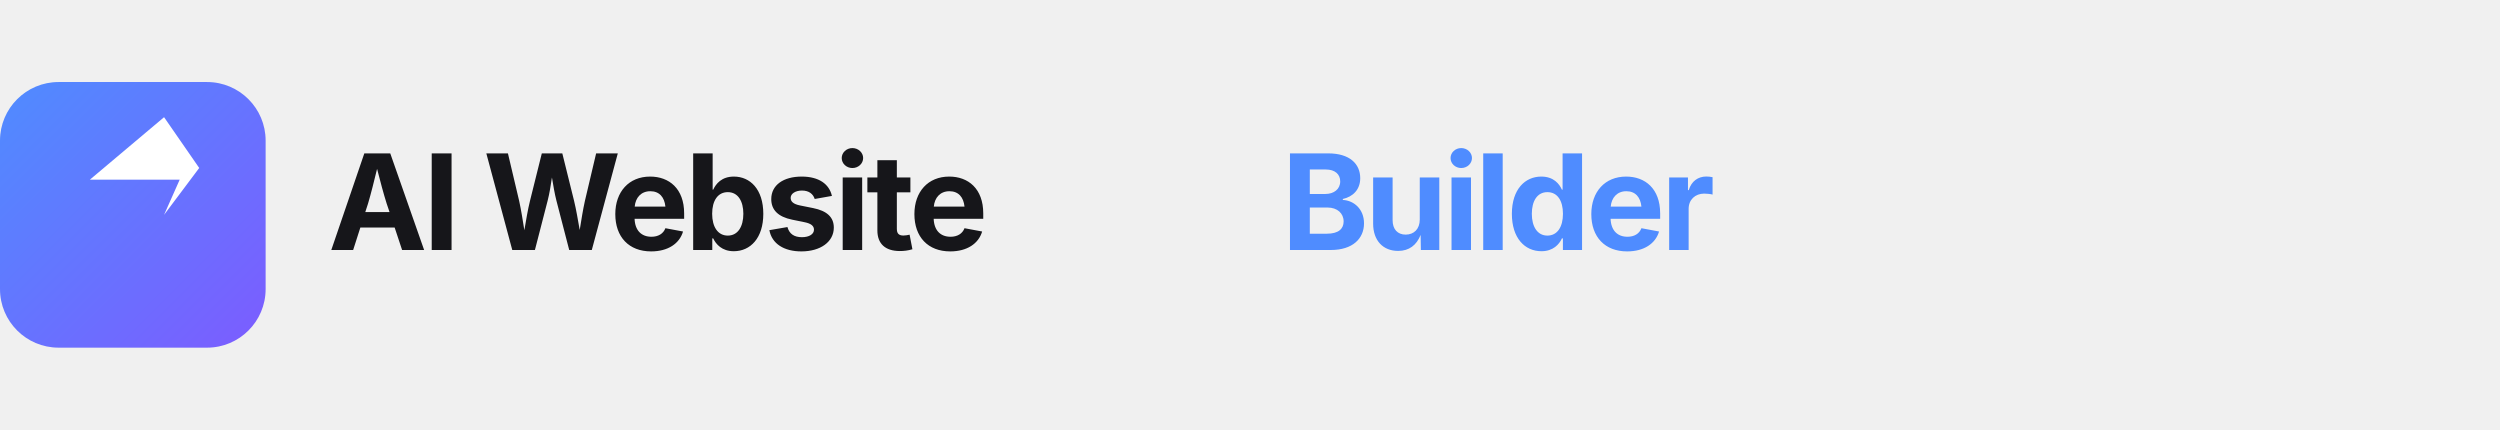
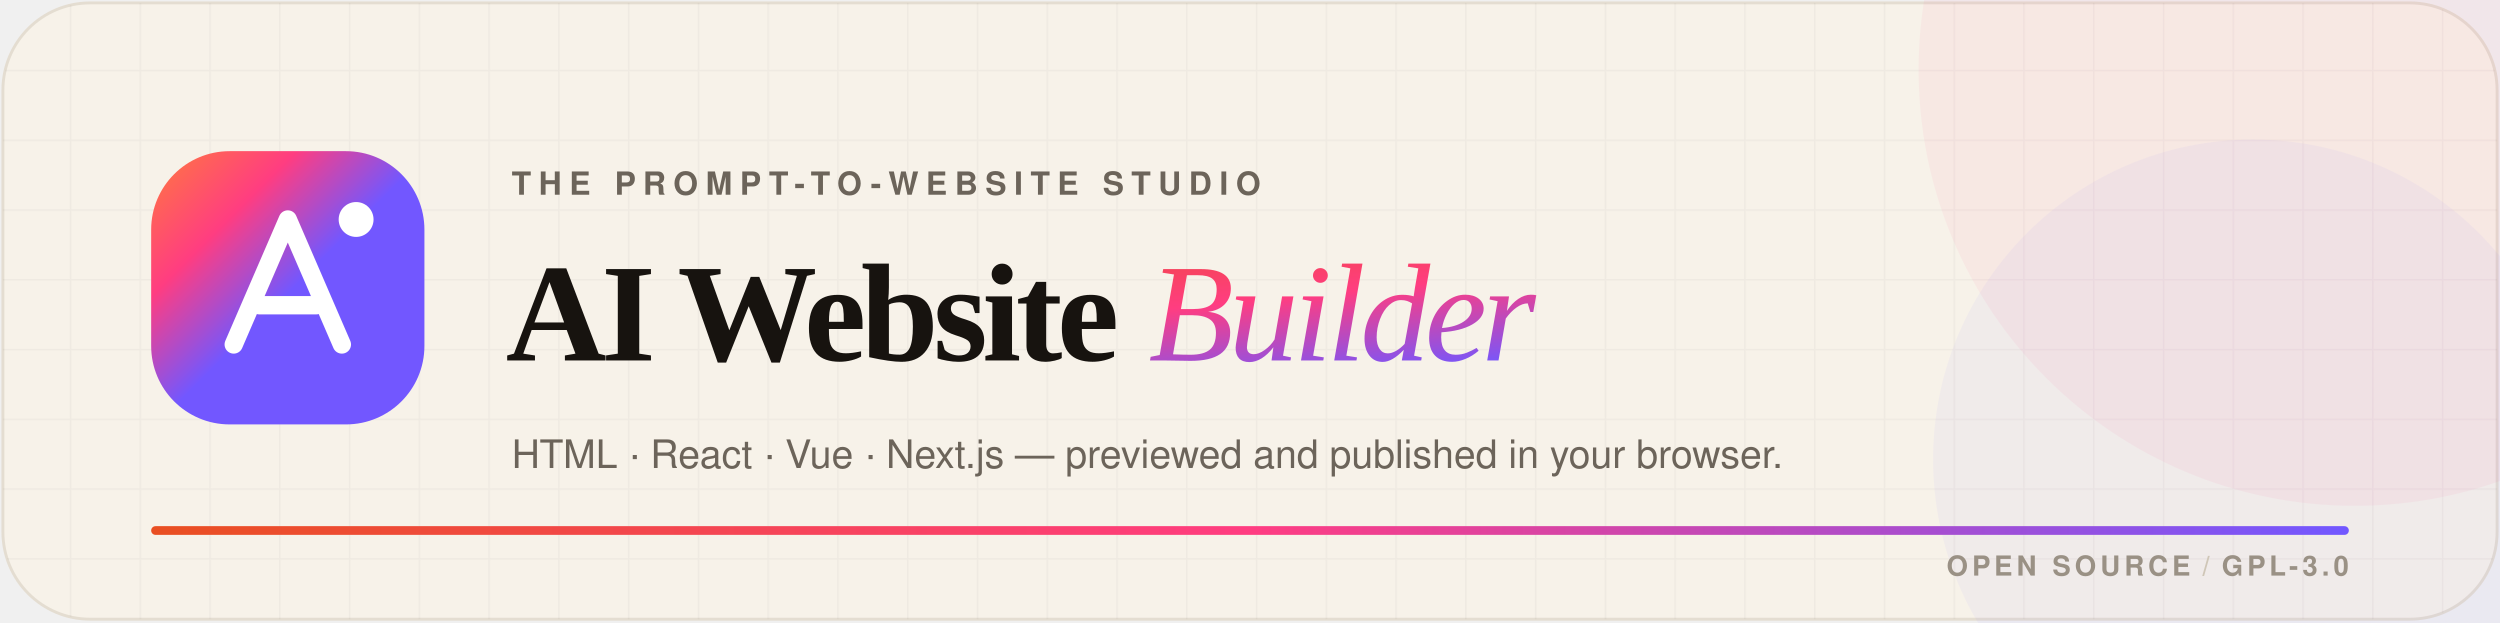
- <svg xmlns="http://www.w3.org/2000/svg" width="640" height="110" viewBox="0 0 640 110" font-family="Inter, Helvetica, Arial, sans-serif">
+ <svg xmlns="http://www.w3.org/2000/svg" width="860" height="214" viewBox="0 0 860 214" role="img" aria-labelledby="title desc">
  <defs>
-     <linearGradient id="g" x1="0" y1="0" x2="1" y2="1">
-       <stop offset="0%" stop-color="#4f8cff" />
-       <stop offset="100%" stop-color="#7c5cff" />
+     <linearGradient id="mark" x1="0" y1="0" x2="48" y2="48" gradientUnits="userSpaceOnUse">
+       <stop stop-color="#FF7A3D" />
+       <stop offset="0.52" stop-color="#FF3D81" />
+       <stop offset="1" stop-color="#7257FF" />
    </linearGradient>
+     <linearGradient id="word" x1="0" y1="0" x2="1" y2="1">
+       <stop stop-color="#E94F22" />
+       <stop offset="0.55" stop-color="#FF3D81" />
+       <stop offset="1" stop-color="#7257FF" />
+     </linearGradient>
+     <linearGradient id="rule" x1="0" y1="0" x2="1" y2="0">
+       <stop stop-color="#E94F22" />
+       <stop offset="0.5" stop-color="#FF3D81" />
+       <stop offset="1" stop-color="#7257FF" />
+     </linearGradient>
+     <pattern id="paper" width="24" height="24" patternUnits="userSpaceOnUse">
+       <path d="M24 0H0v24" fill="none" stroke="#17130F" stroke-opacity="0.035" stroke-width="1" />
+     </pattern>
  </defs>
-   <rect x="0" y="21" width="68" height="68" rx="15" fill="url(#g)" />
-   <path d="M21 46h23l-4 9 9-12-9-13z" fill="#ffffff" transform="translate(2,0)" />
-   <text x="84" y="64" fill="#16161a" font-size="34" font-weight="700" letter-spacing="-1.1">AI Website</text>
-   <text x="84" y="64" fill="#4f8cff" font-size="34" font-weight="700" letter-spacing="-1.1" transform="translate(244,0)">Builder</text>
+   <rect x="1" y="1" width="858" height="212" rx="30" fill="#F7F2E9" stroke="#E4DDD1" />
+   <rect x="1" y="1" width="858" height="212" rx="30" fill="url(#paper)" />
+   <circle cx="810" cy="24" r="150" fill="#FF3D81" opacity="0.055" />
+   <circle cx="775" cy="158" r="110" fill="#7257FF" opacity="0.05" />
+   <g transform="translate(52 52)">
+     <rect width="94" height="94" rx="27" fill="url(#mark)" />
+     <path d="M28.4 66.5 47 23.5l18.6 43" fill="none" stroke="#fff" stroke-width="6.3" stroke-linecap="round" stroke-linejoin="round" />
+     <path d="M37.2 53h19.6" stroke="#fff" stroke-width="6.3" stroke-linecap="round" />
+     <circle cx="70.5" cy="23.5" r="6" fill="#fff" />
+   </g>
+   <text x="176" y="67" fill="#6C645A" font-family="Manrope, 'Segoe UI', Helvetica, Arial, sans-serif" font-size="11" font-weight="700" letter-spacing="2.6">THE PROMPT-TO-WEBSITE STUDIO</text>
+   <text x="174" y="124" fill="#17130F" font-family="Fraunces, 'Iowan Old Style', Georgia, 'Times New Roman', serif" font-size="48" font-weight="600" letter-spacing="-1.8">AI Website <tspan fill="url(#word)" font-style="italic" font-weight="500">Builder</tspan>
+   </text>
+   <text x="176" y="161" fill="#6C645A" font-family="Manrope, 'Segoe UI', Helvetica, Arial, sans-serif" font-size="13.5" font-weight="500">HTML · React · Vue · Next.js — previewed and published in your browser.</text>
+   <rect x="52" y="181" width="756" height="3" rx="1.5" fill="url(#rule)" />
+   <text x="808" y="198" text-anchor="end" fill="#9A9185" font-family="Manrope, 'Segoe UI', Helvetica, Arial, sans-serif" font-size="9.5" font-weight="700" letter-spacing="1.4">OPEN SOURCE <tspan fill="#CFC6B7">/</tspan> GPL-3.0</text>
</svg>
